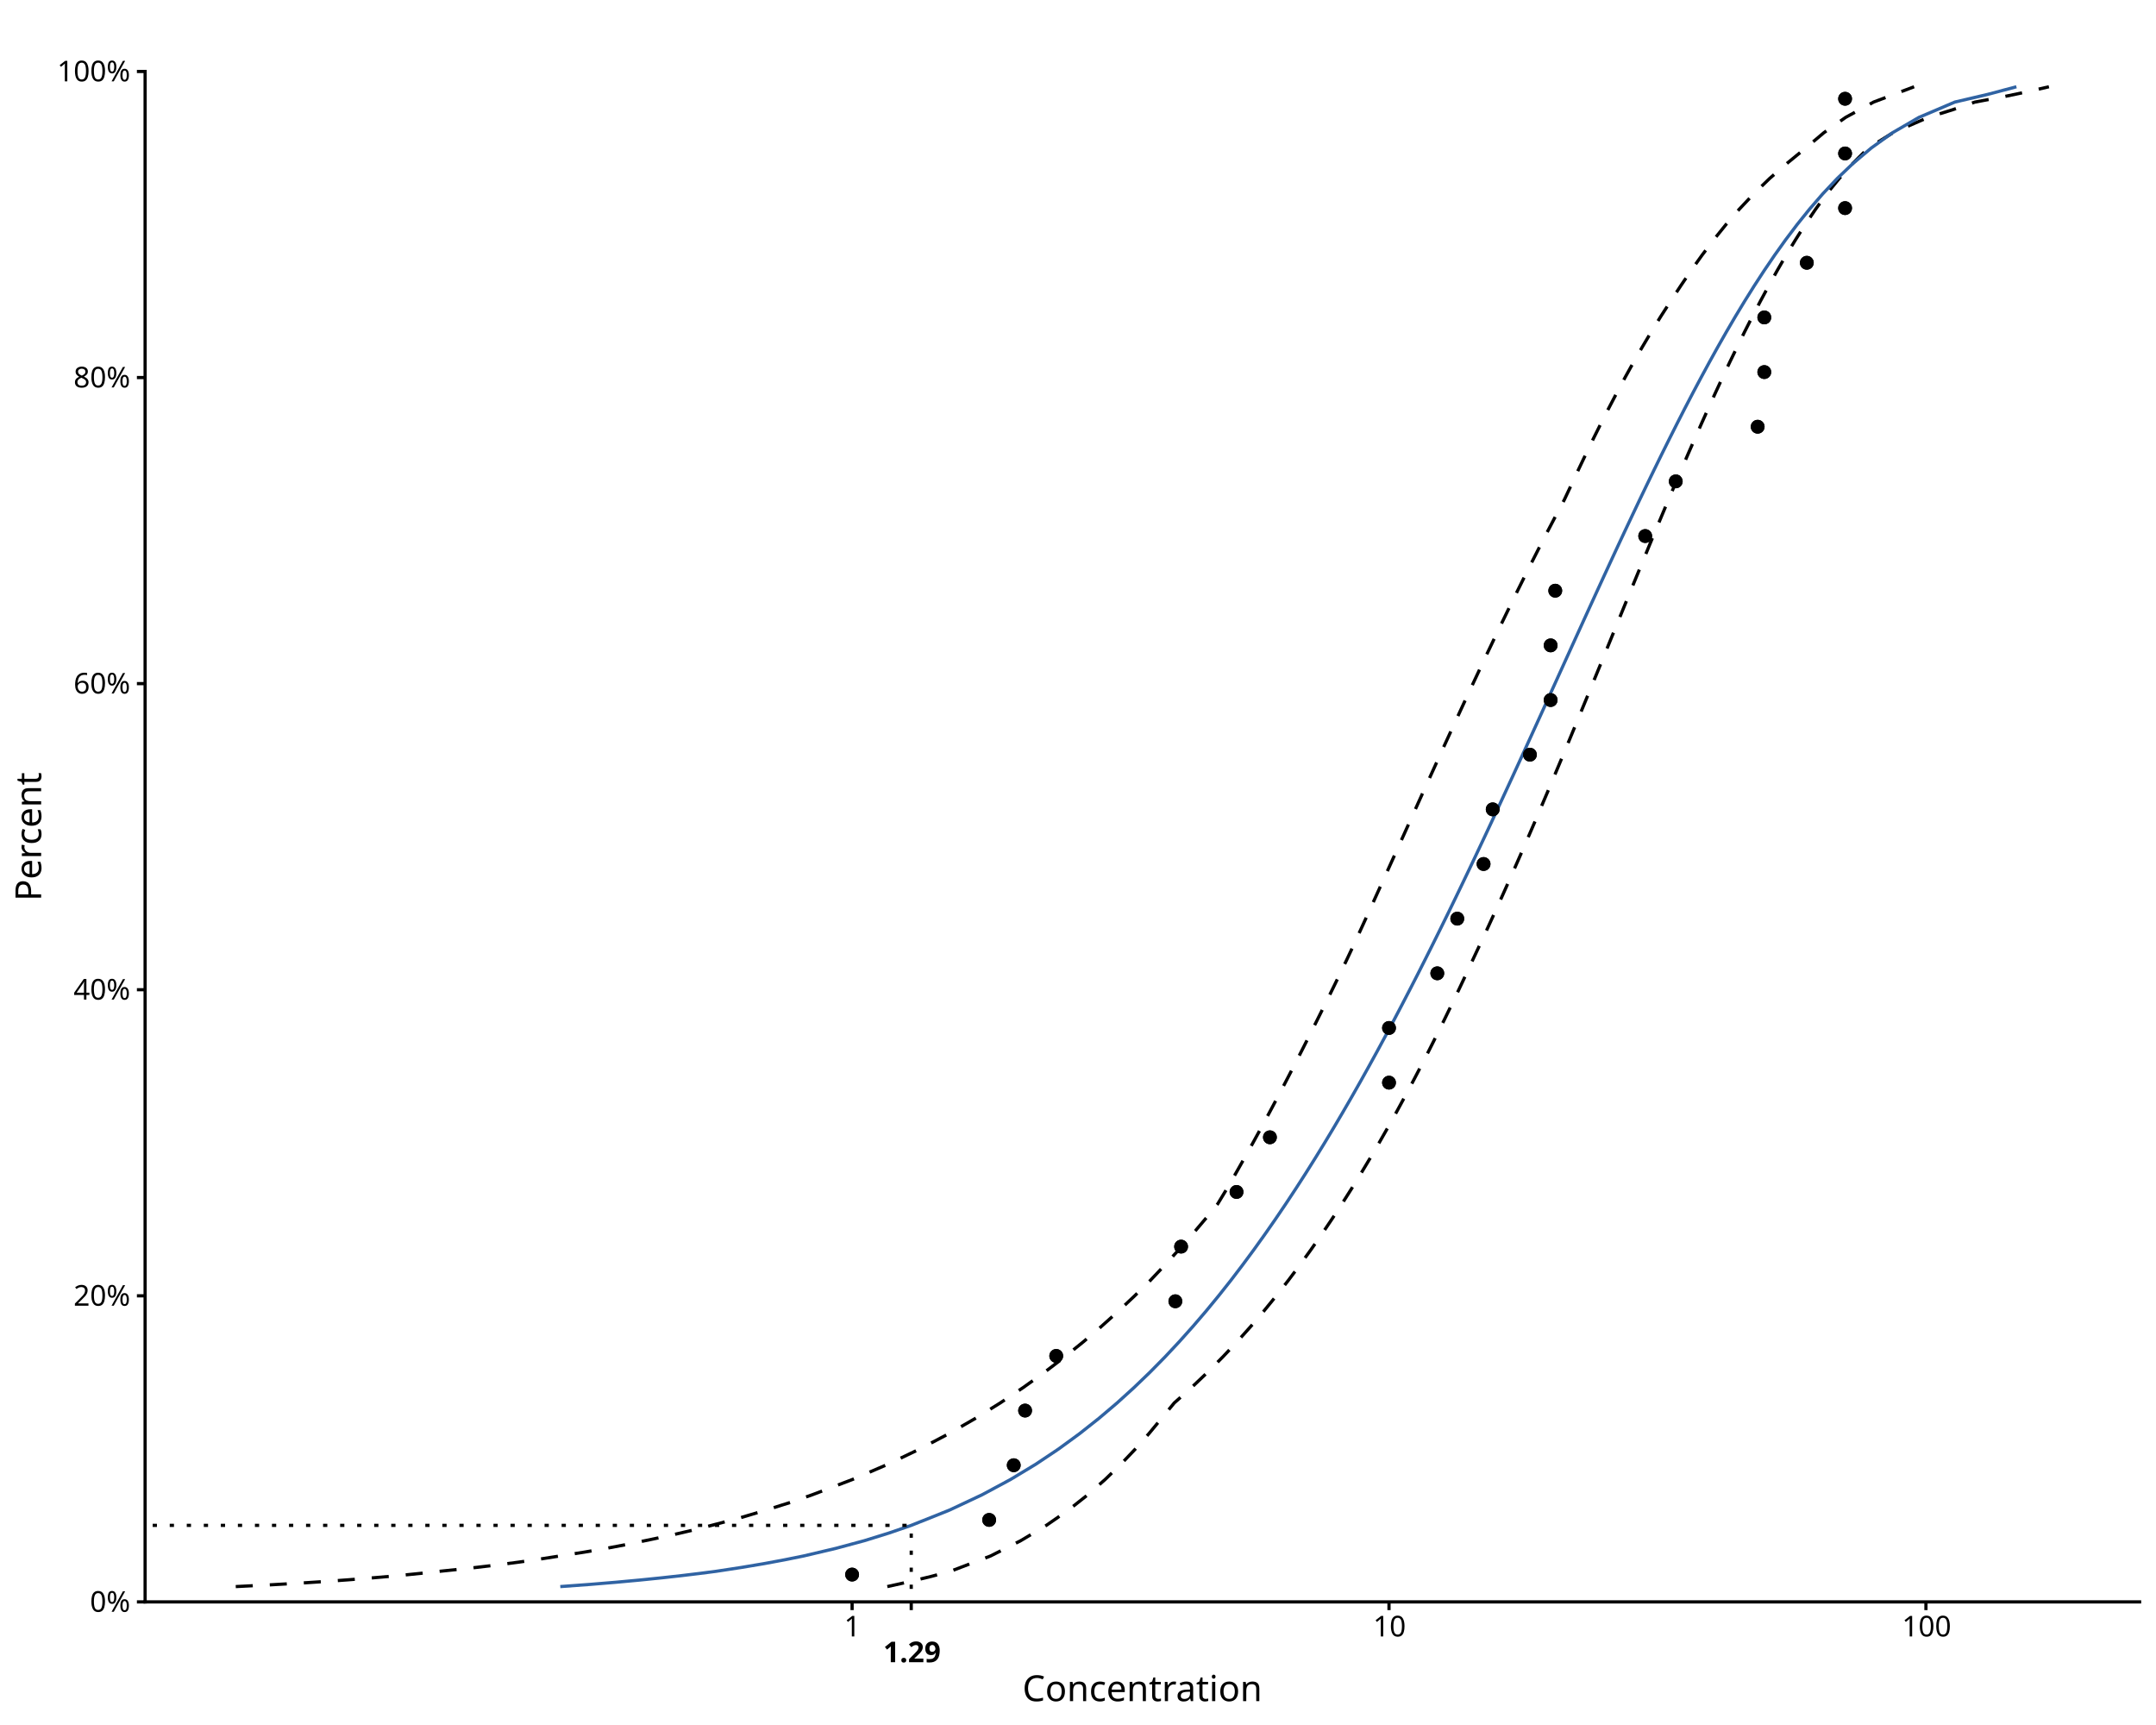
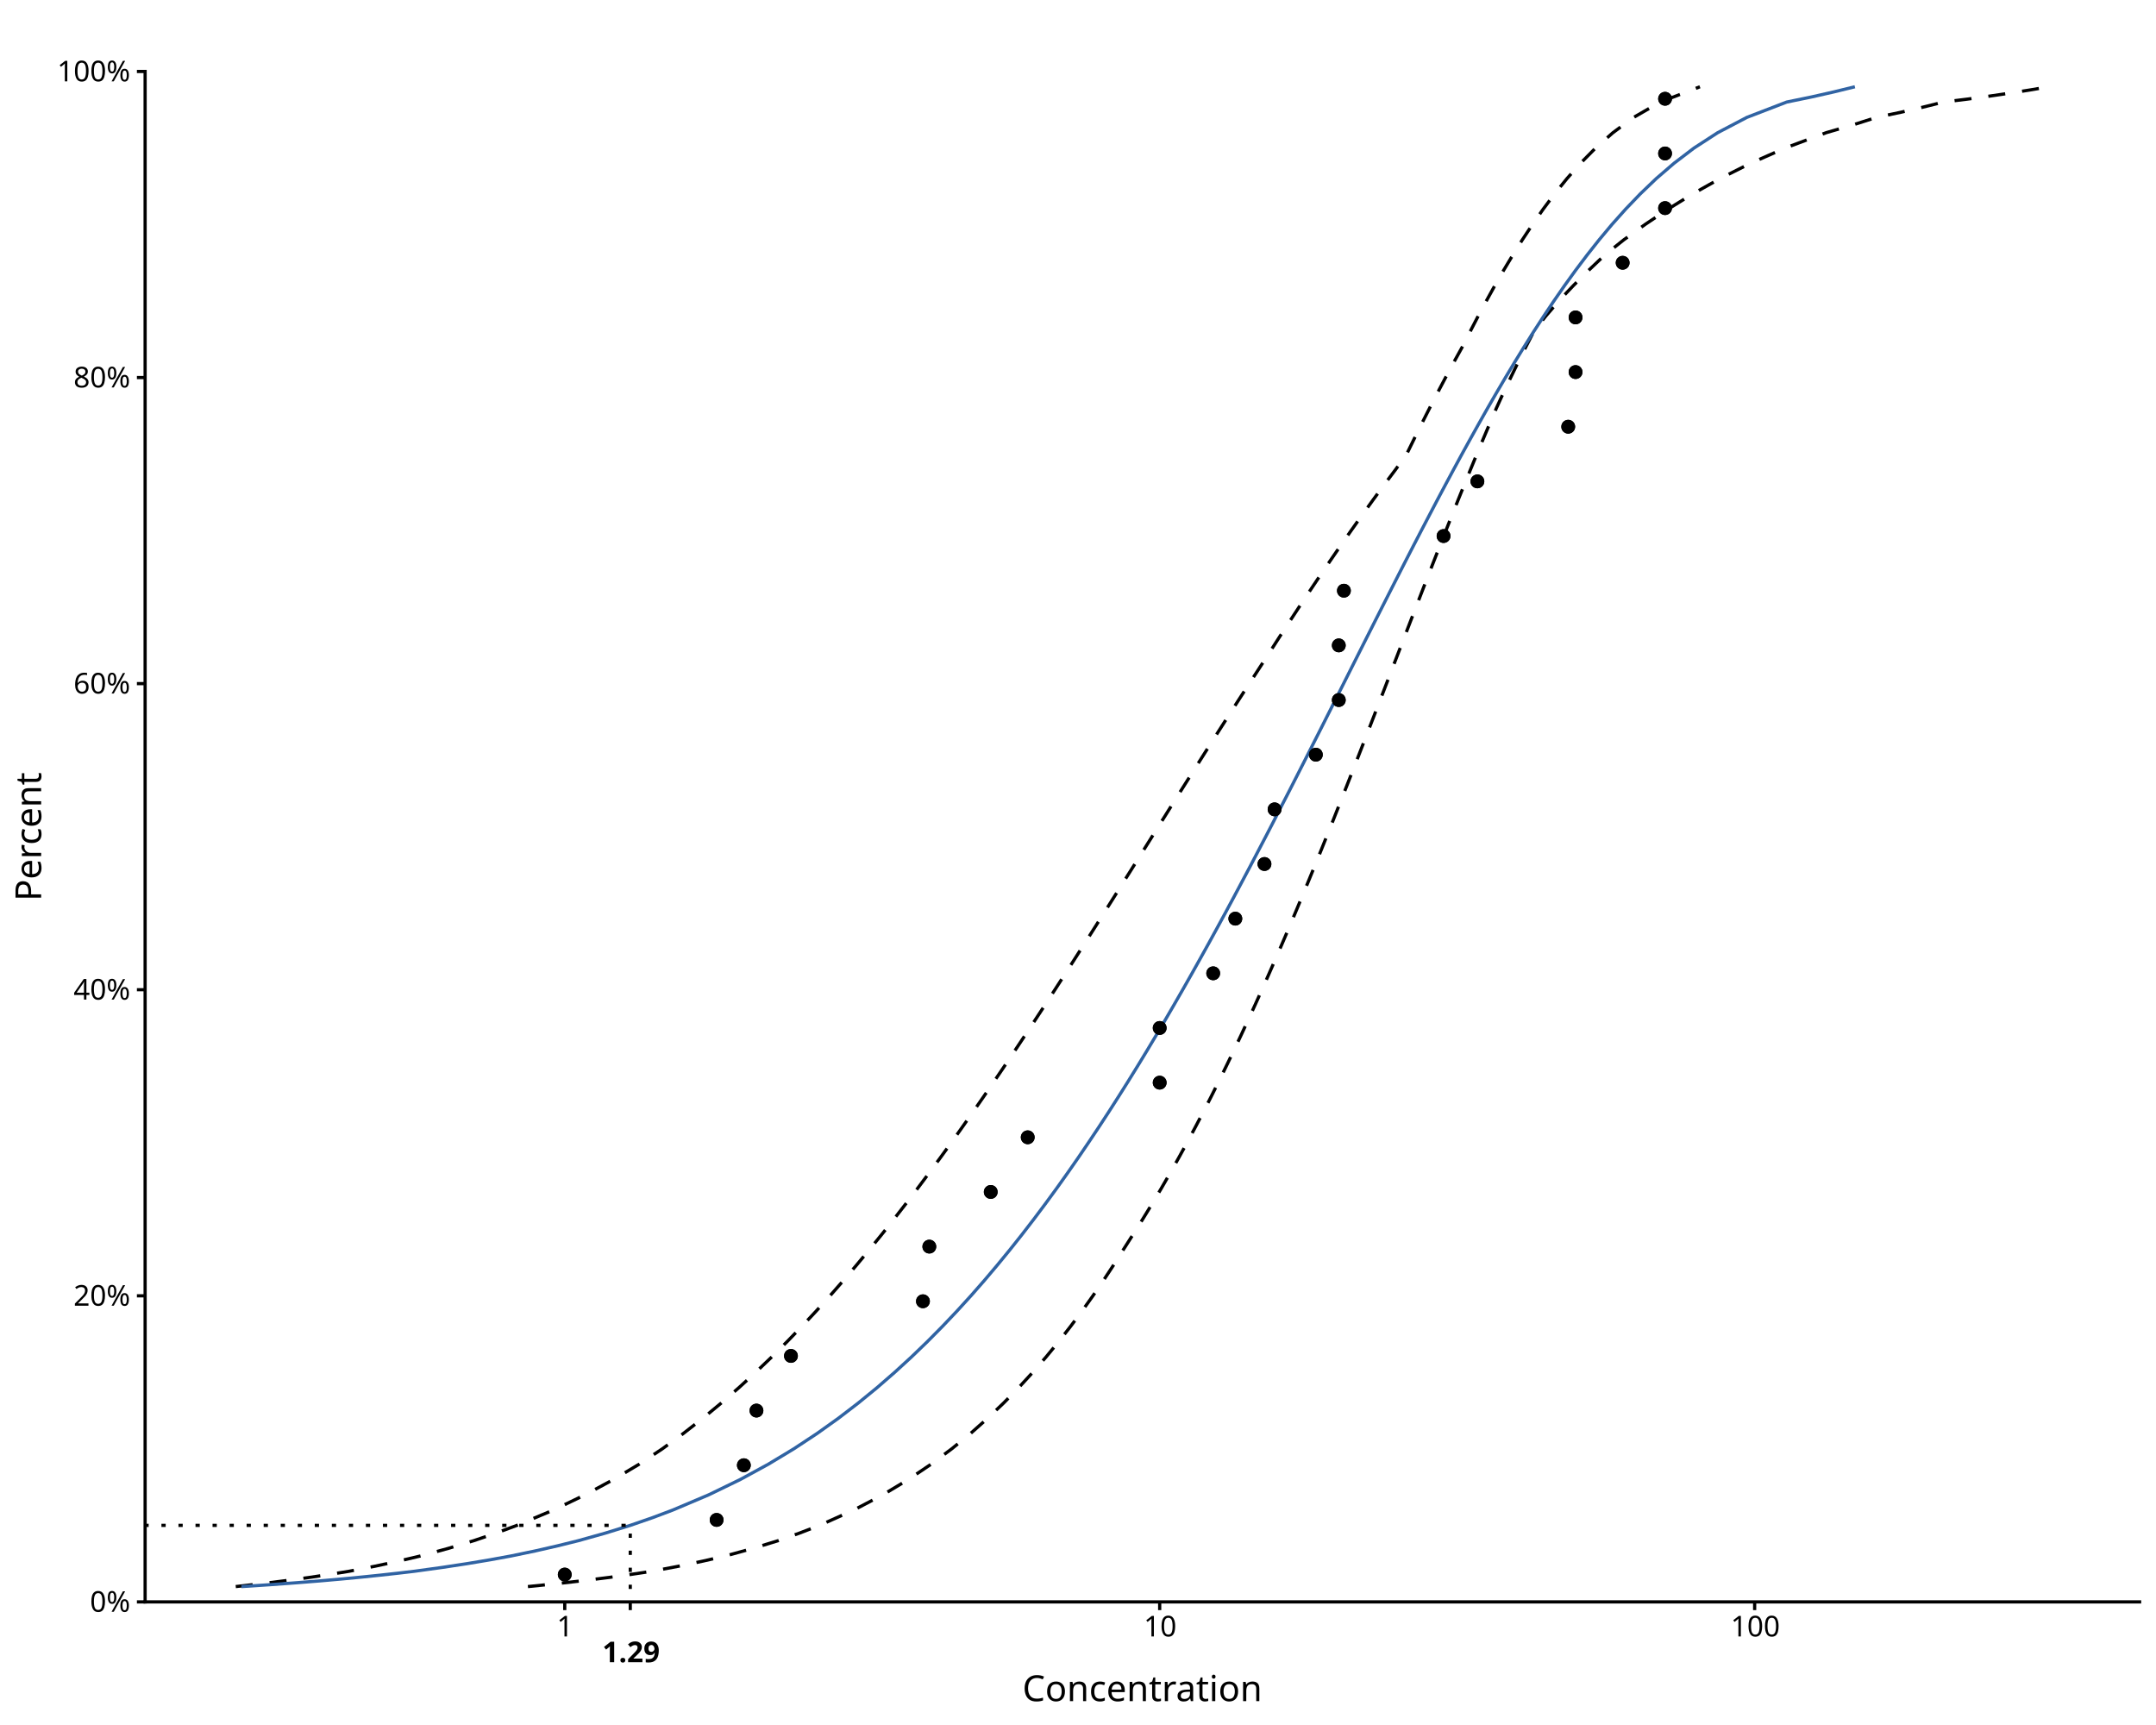
<svg xmlns="http://www.w3.org/2000/svg" class="svglite" data-engine-version="2.0" width="720.00pt" height="576.00pt" viewBox="0 0 720.00 576.00">
  <defs>
    <style type="text/css">
    .svglite line, .svglite polyline, .svglite polygon, .svglite path, .svglite rect, .svglite circle {
      fill: none;
      stroke: #000000;
      stroke-linecap: round;
      stroke-linejoin: round;
      stroke-miterlimit: 10.00;
    }
  </style>
  </defs>
  <rect width="100%" height="100%" style="stroke: none; fill: #FFFFFF;" />
  <defs>
    <clipPath id="cpMC4wMHw3MjAuMDB8MC4wMHw1NzYuMDA=">
      <rect x="0.00" y="0.00" width="720.00" height="576.00" />
    </clipPath>
  </defs>
  <g clip-path="url(#cpMC4wMHw3MjAuMDB8MC4wMHw1NzYuMDA=)">
    <rect x="0.00" y="0.00" width="720.00" height="576.00" style="stroke-width: 1.07; stroke: #FFFFFF; fill: #FFFFFF;" />
  </g>
  <defs>
    <clipPath id="cpNDguNDZ8NzE0LjUyfDIzLjg2fDUzNC44OQ==">
      <rect x="48.46" y="23.86" width="666.07" height="511.03" />
    </clipPath>
  </defs>
  <g clip-path="url(#cpNDguNDZ8NzE0LjUyfDIzLjg2fDUzNC44OQ==)">
    <rect x="48.46" y="23.86" width="666.07" height="511.03" style="stroke-width: 1.07; stroke: none; fill: #FFFFFF;" />
-     <polyline points="78.73,529.78 89.99,529.21 99.82,528.65 108.56,528.08 116.41,527.51 123.54,526.94 130.07,526.38 136.09,525.81 141.69,525.24 146.91,524.67 156.73,523.65 165.45,522.63 173.29,521.61 180.42,520.58 186.94,519.56 195.11,518.28 202.50,517.01 209.24,515.73 215.45,514.45 223.57,512.75 230.92,511.04 237.64,509.34 247.27,506.79 255.84,504.23 263.94,501.68 271.27,499.12 284.70,494.01 296.58,488.90 307.25,483.79 316.94,478.68 325.82,473.57 334.03,468.46 341.66,463.35 348.79,458.24 355.49,453.13 361.82,448.02 367.81,442.91 373.50,437.80 378.93,432.69 384.12,427.58 388.97,422.46 393.63,417.35 398.12,412.24 402.45,407.13 406.64,402.02 409.74,396.91 412.69,391.80 415.59,386.69 418.44,381.58 421.24,376.47 424.00,371.36 426.72,366.25 429.41,361.14 432.06,356.03 434.68,350.92 437.27,345.81 439.83,340.70 442.38,335.59 444.90,330.48 447.40,325.37 449.85,320.26 452.25,315.15 454.59,310.04 456.93,304.93 459.25,299.82 461.57,294.71 463.89,289.60 466.21,284.49 468.52,279.38 470.83,274.27 473.15,269.15 475.46,264.04 477.79,258.93 480.12,253.82 482.45,248.71 484.80,243.60 487.16,238.49 489.52,233.38 491.91,228.27 494.31,223.16 496.72,218.05 499.16,212.94 501.62,207.83 504.10,202.72 506.61,197.61 509.15,192.50 511.72,187.39 514.32,182.28 516.96,177.17 519.64,172.06 522.37,166.95 524.78,161.84 527.17,156.73 529.61,151.62 532.09,146.51 534.64,141.40 537.25,136.29 539.93,131.18 542.68,126.07 545.52,120.95 548.46,115.84 551.50,110.73 554.65,105.62 557.94,100.51 561.31,95.40 564.77,90.29 568.42,85.18 572.29,80.07 576.41,74.96 580.84,69.85 585.65,64.74 590.93,59.63 596.81,54.52 603.04,49.41 609.10,44.30 616.36,39.19 625.69,34.08 639.22,28.97 " style="stroke-width: 1.07; stroke-dasharray: 5.69,5.69; stroke-linecap: butt;" />
-     <polyline points="296.32,529.78 304.00,528.08 311.00,526.38 317.41,524.67 330.80,519.56 340.88,514.45 349.42,509.34 356.80,504.23 363.27,499.12 369.07,494.01 374.34,488.90 379.20,483.79 383.71,478.68 387.93,473.57 392.14,468.46 397.87,463.35 403.25,458.24 408.32,453.13 413.13,448.02 417.70,442.91 422.05,437.80 426.22,432.69 430.21,427.58 434.05,422.46 437.75,417.35 441.32,412.24 444.77,407.13 448.12,402.02 451.36,396.91 454.51,391.80 457.58,386.69 460.57,381.58 463.49,376.47 466.34,371.36 469.12,366.25 471.85,361.14 474.52,356.03 477.14,350.92 479.71,345.81 482.24,340.70 484.72,335.59 487.17,330.48 489.58,325.37 491.95,320.26 494.35,315.15 496.73,310.04 499.07,304.93 501.39,299.82 503.68,294.71 505.95,289.60 508.20,284.49 510.42,279.38 512.63,274.27 514.81,269.15 516.99,264.04 519.14,258.93 521.29,253.82 523.42,248.71 525.54,243.60 527.65,238.49 529.76,233.38 531.86,228.27 533.96,223.16 536.05,218.05 538.14,212.94 540.23,207.83 542.32,202.72 544.42,197.61 546.52,192.50 548.63,187.39 550.74,182.28 552.87,177.17 555.01,172.06 557.16,166.95 559.33,161.84 561.52,156.73 563.73,151.62 565.97,146.51 568.23,141.40 570.53,136.29 572.86,131.18 575.24,126.07 577.65,120.95 580.13,115.84 582.65,110.73 585.25,105.62 587.92,100.51 590.68,95.40 593.53,90.29 596.50,85.18 599.61,80.07 602.87,74.96 606.33,69.85 610.02,64.74 614.20,59.63 618.79,54.52 623.95,49.41 632.19,44.30 643.93,39.19 652.13,36.63 659.55,34.08 668.68,32.38 676.85,30.67 684.24,28.97 " style="stroke-width: 1.07; stroke-dasharray: 5.69,5.69; stroke-linecap: butt;" />
-     <polyline points="187.11,529.78 197.04,529.05 205.85,528.32 213.76,527.59 220.94,526.86 227.52,526.13 233.58,525.40 239.21,524.67 247.58,523.39 255.14,522.12 262.03,520.84 268.36,519.56 279.17,517.01 288.66,514.45 296.87,511.90 304.31,509.34 317.10,504.23 327.98,499.12 337.48,494.01 345.94,488.90 353.58,483.79 360.57,478.68 367.03,473.57 373.05,468.46 378.68,463.35 384.00,458.24 389.03,453.13 393.81,448.02 398.38,442.91 402.76,437.80 406.96,432.69 411.01,427.58 414.91,422.46 418.69,417.35 422.35,412.24 425.91,407.13 429.37,402.02 432.74,396.91 436.03,391.80 439.24,386.69 442.38,381.58 445.45,376.47 448.46,371.36 451.42,366.25 454.32,361.14 457.17,356.03 459.98,350.92 462.74,345.81 465.47,340.70 468.15,335.59 470.80,330.48 473.42,325.37 476.00,320.26 478.56,315.15 481.09,310.04 483.60,304.93 486.08,299.82 488.54,294.71 490.98,289.60 493.40,284.49 495.81,279.38 498.20,274.27 500.58,269.15 502.94,264.04 505.30,258.93 507.64,253.82 509.98,248.71 512.31,243.60 514.64,238.49 516.96,233.38 519.28,228.27 521.60,223.16 523.92,218.05 526.24,212.94 528.57,207.83 530.90,202.72 533.24,197.61 535.59,192.50 537.95,187.39 540.32,182.28 542.71,177.17 545.12,172.06 547.54,166.95 549.99,161.84 552.47,156.73 554.97,151.62 557.51,146.51 560.08,141.40 562.69,136.29 565.35,131.18 568.07,126.07 570.84,120.95 573.67,115.84 576.58,110.73 579.57,105.62 582.66,100.51 585.86,95.40 589.19,90.29 592.66,85.18 596.31,80.07 600.17,74.96 604.28,69.85 608.70,64.74 613.52,59.63 618.87,54.52 624.93,49.41 632.04,44.30 640.84,39.19 652.83,34.08 663.78,31.52 673.38,28.97 " style="stroke-width: 1.07; stroke: #3063A3; stroke-linecap: butt;" />
-     <polyline points="-432.66,509.34 -58.21,509.34 -4.55,509.34 26.91,509.34 49.26,509.34 66.61,509.34 80.78,509.34 92.77,509.34 103.16,509.34 112.32,509.34 120.52,509.34 127.94,509.34 134.71,509.34 140.94,509.34 146.70,509.34 152.07,509.34 157.10,509.34 161.81,509.34 166.26,509.34 170.47,509.34 174.46,509.34 178.26,509.34 181.88,509.34 185.34,509.34 188.66,509.34 191.83,509.34 194.89,509.34 197.83,509.34 200.66,509.34 203.39,509.34 206.03,509.34 208.58,509.34 211.05,509.34 213.45,509.34 215.77,509.34 218.03,509.34 220.22,509.34 222.36,509.34 224.43,509.34 226.45,509.34 228.42,509.34 230.35,509.34 232.22,509.34 234.06,509.34 235.85,509.34 237.59,509.34 239.31,509.34 240.98,509.34 242.62,509.34 244.23,509.34 245.80,509.34 247.34,509.34 248.85,509.34 250.33,509.34 251.79,509.34 253.22,509.34 254.62,509.34 256.00,509.34 257.35,509.34 258.68,509.34 259.99,509.34 261.28,509.34 262.55,509.34 263.79,509.34 265.02,509.34 266.23,509.34 267.41,509.34 268.59,509.34 269.74,509.34 270.88,509.34 272.00,509.34 273.10,509.34 274.19,509.34 275.26,509.34 276.32,509.34 277.37,509.34 278.40,509.34 279.42,509.34 280.42,509.34 281.41,509.34 282.39,509.34 283.36,509.34 284.32,509.34 285.26,509.34 286.19,509.34 287.11,509.34 288.02,509.34 288.92,509.34 289.81,509.34 290.69,509.34 291.56,509.34 292.42,509.34 293.28,509.34 294.12,509.34 294.95,509.34 295.77,509.34 296.59,509.34 297.40,509.34 298.19,509.34 298.99,509.34 299.77,509.34 300.54,509.34 301.31,509.34 302.07,509.34 302.82,509.34 303.57,509.34 304.31,509.34 304.31,534.89 " style="stroke-width: 1.07; stroke-dasharray: 1.42,4.27; stroke-linecap: butt;" />
-     <circle cx="342.33" cy="471.01" r="1.95" style="stroke-width: 0.71; fill: #000000;" />
-     <circle cx="352.73" cy="452.76" r="1.95" style="stroke-width: 0.71; fill: #000000;" />
-     <circle cx="394.43" cy="416.26" r="1.95" style="stroke-width: 0.71; fill: #000000;" />
-     <circle cx="463.86" cy="361.51" r="1.95" style="stroke-width: 0.71; fill: #000000;" />
-     <circle cx="498.49" cy="270.25" r="1.95" style="stroke-width: 0.71; fill: #000000;" />
-     <circle cx="510.92" cy="252.00" r="1.95" style="stroke-width: 0.71; fill: #000000;" />
-     <circle cx="424.09" cy="379.76" r="1.95" style="stroke-width: 0.71; fill: #000000;" />
-     <circle cx="463.86" cy="343.25" r="1.95" style="stroke-width: 0.71; fill: #000000;" />
-     <circle cx="486.66" cy="306.75" r="1.95" style="stroke-width: 0.71; fill: #000000;" />
-     <circle cx="495.44" cy="288.50" r="1.95" style="stroke-width: 0.71; fill: #000000;" />
-     <circle cx="517.84" cy="233.75" r="1.95" style="stroke-width: 0.71; fill: #000000;" />
-     <circle cx="517.84" cy="215.50" r="1.95" style="stroke-width: 0.71; fill: #000000;" />
-     <circle cx="519.38" cy="197.24" r="1.95" style="stroke-width: 0.71; fill: #000000;" />
-     <circle cx="586.98" cy="142.49" r="1.95" style="stroke-width: 0.71; fill: #000000;" />
-     <circle cx="589.19" cy="124.24" r="1.95" style="stroke-width: 0.71; fill: #000000;" />
-     <circle cx="616.17" cy="69.49" r="1.95" style="stroke-width: 0.71; fill: #000000;" />
-     <circle cx="616.17" cy="51.24" r="1.95" style="stroke-width: 0.71; fill: #000000;" />
-     <circle cx="616.17" cy="32.98" r="1.95" style="stroke-width: 0.71; fill: #000000;" />
-     <circle cx="284.56" cy="525.77" r="1.95" style="stroke-width: 0.71; fill: #000000;" />
-     <circle cx="330.33" cy="507.52" r="1.95" style="stroke-width: 0.71; fill: #000000;" />
-     <circle cx="338.54" cy="489.26" r="1.95" style="stroke-width: 0.71; fill: #000000;" />
-     <circle cx="392.51" cy="434.51" r="1.95" style="stroke-width: 0.71; fill: #000000;" />
-     <circle cx="412.94" cy="398.01" r="1.95" style="stroke-width: 0.71; fill: #000000;" />
-     <circle cx="479.99" cy="325.00" r="1.95" style="stroke-width: 0.71; fill: #000000;" />
-     <circle cx="549.42" cy="178.99" r="1.95" style="stroke-width: 0.71; fill: #000000;" />
-     <circle cx="559.62" cy="160.74" r="1.95" style="stroke-width: 0.71; fill: #000000;" />
-     <circle cx="589.19" cy="105.99" r="1.95" style="stroke-width: 0.71; fill: #000000;" />
-     <circle cx="603.39" cy="87.74" r="1.95" style="stroke-width: 0.71; fill: #000000;" />
-     <circle cx="342.33" cy="471.01" r="1.95" style="stroke-width: 0.71; fill: #000000;" />
-     <circle cx="352.73" cy="452.76" r="1.95" style="stroke-width: 0.71; fill: #000000;" />
-     <circle cx="394.43" cy="416.26" r="1.95" style="stroke-width: 0.71; fill: #000000;" />
-     <circle cx="463.86" cy="361.51" r="1.95" style="stroke-width: 0.71; fill: #000000;" />
-     <circle cx="498.49" cy="270.25" r="1.95" style="stroke-width: 0.71; fill: #000000;" />
-     <circle cx="510.92" cy="252.00" r="1.95" style="stroke-width: 0.71; fill: #000000;" />
-     <circle cx="424.09" cy="379.76" r="1.95" style="stroke-width: 0.71; fill: #000000;" />
-     <circle cx="463.86" cy="343.25" r="1.95" style="stroke-width: 0.71; fill: #000000;" />
-     <circle cx="486.66" cy="306.75" r="1.95" style="stroke-width: 0.71; fill: #000000;" />
-     <circle cx="495.44" cy="288.50" r="1.95" style="stroke-width: 0.71; fill: #000000;" />
-     <circle cx="517.84" cy="233.75" r="1.95" style="stroke-width: 0.71; fill: #000000;" />
-     <circle cx="517.84" cy="215.50" r="1.95" style="stroke-width: 0.71; fill: #000000;" />
-     <circle cx="519.38" cy="197.24" r="1.95" style="stroke-width: 0.71; fill: #000000;" />
-     <circle cx="586.98" cy="142.49" r="1.95" style="stroke-width: 0.71; fill: #000000;" />
-     <circle cx="589.19" cy="124.24" r="1.95" style="stroke-width: 0.71; fill: #000000;" />
-     <circle cx="616.17" cy="69.49" r="1.95" style="stroke-width: 0.71; fill: #000000;" />
-     <circle cx="616.17" cy="51.24" r="1.95" style="stroke-width: 0.71; fill: #000000;" />
-     <circle cx="616.17" cy="32.98" r="1.95" style="stroke-width: 0.71; fill: #000000;" />
-     <circle cx="284.56" cy="525.77" r="1.95" style="stroke-width: 0.71; fill: #000000;" />
-     <circle cx="330.33" cy="507.52" r="1.95" style="stroke-width: 0.71; fill: #000000;" />
-     <circle cx="338.54" cy="489.26" r="1.95" style="stroke-width: 0.71; fill: #000000;" />
-     <circle cx="392.51" cy="434.51" r="1.95" style="stroke-width: 0.71; fill: #000000;" />
-     <circle cx="412.94" cy="398.01" r="1.95" style="stroke-width: 0.71; fill: #000000;" />
-     <circle cx="479.99" cy="325.00" r="1.95" style="stroke-width: 0.71; fill: #000000;" />
-     <circle cx="549.42" cy="178.99" r="1.95" style="stroke-width: 0.71; fill: #000000;" />
-     <circle cx="559.62" cy="160.74" r="1.95" style="stroke-width: 0.71; fill: #000000;" />
-     <circle cx="589.19" cy="105.99" r="1.95" style="stroke-width: 0.71; fill: #000000;" />
-     <circle cx="603.39" cy="87.74" r="1.95" style="stroke-width: 0.71; fill: #000000;" />
-     <polyline points="342.33,471.01 342.33,471.01 " style="stroke-width: 1.07; stroke-linecap: butt;" />
-     <polyline points="352.73,452.76 352.73,452.76 " style="stroke-width: 1.07; stroke-linecap: butt;" />
-     <polyline points="394.43,416.26 394.43,416.26 " style="stroke-width: 1.07; stroke-linecap: butt;" />
-     <polyline points="463.86,361.51 463.86,361.51 " style="stroke-width: 1.07; stroke-linecap: butt;" />
-     <polyline points="498.49,270.25 498.49,270.25 " style="stroke-width: 1.07; stroke-linecap: butt;" />
-     <polyline points="510.92,252.00 510.92,252.00 " style="stroke-width: 1.07; stroke-linecap: butt;" />
-     <polyline points="424.09,379.76 424.09,379.76 " style="stroke-width: 1.07; stroke-linecap: butt;" />
-     <polyline points="463.86,343.25 463.86,343.25 " style="stroke-width: 1.07; stroke-linecap: butt;" />
-     <polyline points="486.66,306.75 486.66,306.75 " style="stroke-width: 1.07; stroke-linecap: butt;" />
-     <polyline points="495.44,288.50 495.44,288.50 " style="stroke-width: 1.07; stroke-linecap: butt;" />
-     <polyline points="517.84,233.75 517.84,233.75 " style="stroke-width: 1.07; stroke-linecap: butt;" />
-     <polyline points="517.84,215.50 517.84,215.50 " style="stroke-width: 1.07; stroke-linecap: butt;" />
-     <polyline points="519.38,197.24 519.38,197.24 " style="stroke-width: 1.07; stroke-linecap: butt;" />
-     <polyline points="586.98,142.49 586.98,142.49 " style="stroke-width: 1.07; stroke-linecap: butt;" />
-     <polyline points="589.19,124.24 589.19,124.24 " style="stroke-width: 1.07; stroke-linecap: butt;" />
-     <polyline points="616.17,69.49 616.17,69.49 " style="stroke-width: 1.07; stroke-linecap: butt;" />
-     <polyline points="616.17,51.24 616.17,51.24 " style="stroke-width: 1.07; stroke-linecap: butt;" />
-     <polyline points="616.17,32.98 616.17,32.98 " style="stroke-width: 1.07; stroke-linecap: butt;" />
-     <polyline points="284.56,525.77 284.56,525.77 " style="stroke-width: 1.07; stroke-linecap: butt;" />
-     <polyline points="330.33,507.52 330.33,507.52 " style="stroke-width: 1.07; stroke-linecap: butt;" />
-     <polyline points="338.54,489.26 338.54,489.26 " style="stroke-width: 1.07; stroke-linecap: butt;" />
-     <polyline points="392.51,434.51 392.51,434.51 " style="stroke-width: 1.07; stroke-linecap: butt;" />
-     <polyline points="412.94,398.01 412.94,398.01 " style="stroke-width: 1.07; stroke-linecap: butt;" />
-     <polyline points="479.99,325.00 479.99,325.00 " style="stroke-width: 1.07; stroke-linecap: butt;" />
-     <polyline points="549.42,178.99 549.42,178.99 " style="stroke-width: 1.07; stroke-linecap: butt;" />
-     <polyline points="559.62,160.74 559.62,160.74 " style="stroke-width: 1.07; stroke-linecap: butt;" />
-     <polyline points="589.19,105.99 589.19,105.99 " style="stroke-width: 1.07; stroke-linecap: butt;" />
-     <polyline points="603.39,87.74 603.39,87.74 " style="stroke-width: 1.07; stroke-linecap: butt;" />
+     <polyline points="78.73,529.78 87.74,528.76 95.90,527.74 103.36,526.72 110.22,525.69 116.57,524.67 125.27,522.97 133.17,521.26 140.41,519.56 149.77,517.01 158.22,514.45 165.72,511.90 172.62,509.34 184.80,504.23 195.43,499.12 204.90,494.01 213.48,488.90 221.17,483.79 228.17,478.68 234.72,473.57 240.90,468.46 246.77,463.35 252.35,458.24 257.70,453.13 262.83,448.02 267.77,442.91 272.55,437.80 277.17,432.69 281.66,427.58 286.02,422.46 290.28,417.35 294.43,412.24 298.49,407.13 302.46,402.02 306.36,396.91 310.18,391.80 313.95,386.69 317.65,381.58 321.29,376.47 324.89,371.36 328.44,366.25 331.95,361.14 335.42,356.03 338.85,350.92 342.25,345.81 345.62,340.70 348.97,335.59 352.29,330.48 355.59,325.37 358.87,320.26 362.14,315.15 365.39,310.04 368.63,304.93 371.86,299.82 375.08,294.71 378.30,289.60 381.51,284.49 384.72,279.38 387.93,274.27 391.14,269.15 394.36,264.04 397.59,258.93 400.82,253.82 404.06,248.71 407.32,243.60 410.59,238.49 413.88,233.38 417.19,228.27 420.52,223.16 423.84,218.05 427.13,212.94 430.46,207.83 433.82,202.72 437.21,197.61 440.64,192.50 444.12,187.39 447.64,182.28 451.21,177.17 454.84,172.06 458.52,166.95 462.27,161.84 466.10,156.73 469.77,151.62 472.28,146.51 474.82,141.40 477.41,136.29 480.05,131.18 482.75,126.07 485.51,120.95 488.34,115.84 490.94,110.73 493.60,105.62 496.35,100.51 499.18,95.40 502.12,90.29 505.19,85.18 508.39,80.07 511.77,74.96 515.34,69.85 519.16,64.74 523.29,59.63 527.81,54.52 532.86,49.41 538.65,44.30 545.57,39.19 554.43,34.08 567.69,28.97 " style="stroke-width: 1.07; stroke-dasharray: 5.69,5.69; stroke-linecap: butt;" />
+     <polyline points="176.30,529.78 186.32,528.76 195.30,527.74 203.43,526.72 210.86,525.69 217.70,524.67 226.68,522.97 234.81,521.26 242.25,519.56 251.51,517.01 259.87,514.45 267.06,511.90 273.69,509.34 285.10,504.23 294.85,499.12 303.37,494.01 310.96,488.90 317.82,483.79 324.08,478.68 329.84,473.57 335.19,468.46 340.19,463.35 344.89,458.24 349.32,453.13 353.52,448.02 357.51,442.91 361.33,437.80 364.98,432.69 368.48,427.58 371.85,422.46 375.10,417.35 378.36,412.24 381.59,407.13 384.72,402.02 387.76,396.91 390.71,391.80 393.59,386.69 396.40,381.58 399.13,376.47 401.81,371.36 404.43,366.25 406.99,361.14 409.50,356.03 411.97,350.92 414.39,345.81 416.77,340.70 419.12,335.59 421.43,330.48 423.70,325.37 425.94,320.26 428.16,315.15 430.35,310.04 432.51,304.93 434.65,299.82 436.77,294.71 438.87,289.60 440.95,284.49 443.01,279.38 445.06,274.27 447.09,269.15 449.11,264.04 451.12,258.93 453.12,253.82 455.11,248.71 457.09,243.60 459.07,238.49 461.05,233.38 463.02,228.27 464.98,223.16 466.95,218.05 468.92,212.94 470.89,207.83 472.87,202.72 474.85,197.61 476.83,192.50 478.83,187.39 480.84,182.28 482.86,177.17 484.89,172.06 486.94,166.95 489.01,161.84 491.10,156.73 493.21,151.62 495.35,146.51 497.52,141.40 499.72,136.29 502.06,131.18 504.50,126.07 506.99,120.95 509.55,115.84 512.18,110.73 516.16,105.62 520.54,100.51 525.39,95.40 530.50,90.29 535.88,85.18 542.28,80.07 549.37,74.96 557.00,69.85 565.29,64.74 574.40,59.63 584.59,54.52 596.21,49.41 609.87,44.30 618.67,41.74 626.67,39.19 634.77,37.49 642.18,35.78 649.01,34.08 657.30,33.06 664.86,32.03 671.82,31.01 678.26,29.99 684.24,28.97 " style="stroke-width: 1.07; stroke-dasharray: 5.69,5.69; stroke-linecap: butt;" />
+     <polyline points="80.62,529.78 90.32,529.14 99.05,528.50 106.97,527.87 114.22,527.23 120.91,526.59 127.12,525.95 132.92,525.31 138.35,524.67 147.62,523.39 156.00,522.12 163.64,520.84 170.65,519.56 178.82,517.86 186.28,516.15 193.14,514.45 202.25,511.90 210.48,509.34 217.86,506.79 224.66,504.23 236.72,499.12 247.24,494.01 256.61,488.90 265.08,483.79 272.83,478.68 279.99,473.57 286.65,468.46 292.90,463.35 298.78,458.24 304.36,453.13 309.66,448.02 314.72,442.91 319.57,437.80 324.23,432.69 328.71,427.58 333.04,422.46 337.23,417.35 341.29,412.24 345.23,407.13 349.06,402.02 352.80,396.91 356.44,391.80 360.00,386.69 363.47,381.58 366.88,376.47 370.22,371.36 373.49,366.25 376.71,361.14 379.87,356.03 382.98,350.92 386.04,345.81 389.06,340.70 392.03,335.59 394.97,330.48 397.87,325.37 400.73,320.26 403.57,315.15 406.37,310.04 409.15,304.93 411.90,299.82 414.62,294.71 417.33,289.60 420.01,284.49 422.68,279.38 425.33,274.27 427.96,269.15 430.59,264.04 433.19,258.93 435.79,253.82 438.38,248.71 440.97,243.60 443.54,238.49 446.12,233.38 448.69,228.27 451.26,223.16 453.83,218.05 456.40,212.94 458.98,207.83 461.57,202.72 464.16,197.61 466.76,192.50 469.37,187.39 472.00,182.28 474.65,177.17 477.32,172.06 480.00,166.95 482.72,161.84 485.46,156.73 488.23,151.62 491.05,146.51 493.90,141.40 496.79,136.29 499.74,131.18 502.75,126.07 505.82,120.95 508.96,115.84 512.18,110.73 515.50,105.62 518.92,100.51 522.46,95.40 526.15,90.29 530.00,85.18 534.04,80.07 538.31,74.96 542.87,69.85 547.77,64.74 553.11,59.63 559.04,54.52 565.75,49.41 573.63,44.30 583.38,39.19 596.66,34.08 604.94,32.38 612.49,30.67 619.44,28.97 " style="stroke-width: 1.07; stroke: #3063A3; stroke-linecap: butt;" />
+     <polyline points="-606.13,509.34 -199.66,509.34 -140.24,509.34 -105.38,509.34 -80.62,509.34 -61.41,509.34 -45.70,509.34 -32.42,509.34 -20.91,509.34 -10.76,509.34 -1.68,509.34 6.54,509.34 14.04,509.34 20.94,509.34 27.33,509.34 33.28,509.34 38.85,509.34 44.08,509.34 49.01,509.34 53.67,509.34 58.09,509.34 62.30,509.34 66.31,509.34 70.15,509.34 73.82,509.34 77.34,509.34 80.72,509.34 83.98,509.34 87.11,509.34 90.14,509.34 93.07,509.34 95.89,509.34 98.63,509.34 101.29,509.34 103.86,509.34 106.36,509.34 108.79,509.34 111.16,509.34 113.46,509.34 115.70,509.34 117.88,509.34 120.01,509.34 122.09,509.34 124.12,509.34 126.10,509.34 128.04,509.34 129.94,509.34 131.79,509.34 133.61,509.34 135.39,509.34 137.13,509.34 138.84,509.34 140.52,509.34 142.16,509.34 143.77,509.34 145.36,509.34 146.91,509.34 148.44,509.34 149.94,509.34 151.41,509.34 152.86,509.34 154.29,509.34 155.69,509.34 157.07,509.34 158.43,509.34 159.77,509.34 161.08,509.34 162.38,509.34 163.66,509.34 164.92,509.34 166.16,509.34 167.39,509.34 168.59,509.34 169.78,509.34 170.96,509.34 172.11,509.34 173.26,509.34 174.38,509.34 175.50,509.34 176.60,509.34 177.68,509.34 178.75,509.34 179.81,509.34 180.86,509.34 181.89,509.34 182.91,509.34 183.92,509.34 184.92,509.34 185.91,509.34 186.88,509.34 187.84,509.34 188.80,509.34 189.74,509.34 190.67,509.34 191.60,509.34 192.51,509.34 193.41,509.34 194.31,509.34 195.19,509.34 196.07,509.34 196.93,509.34 197.79,509.34 198.64,509.34 199.48,509.34 200.32,509.34 201.14,509.34 201.96,509.34 202.77,509.34 203.57,509.34 204.37,509.34 205.16,509.34 205.94,509.34 206.71,509.34 207.48,509.34 208.24,509.34 208.99,509.34 209.74,509.34 210.48,509.34 210.48,534.89 " style="stroke-width: 1.07; stroke-dasharray: 1.42,4.27; stroke-linecap: butt;" />
+     <circle cx="252.62" cy="471.01" r="1.95" style="stroke-width: 0.71; fill: #000000;" />
+     <circle cx="264.14" cy="452.76" r="1.95" style="stroke-width: 0.71; fill: #000000;" />
+     <circle cx="310.35" cy="416.26" r="1.95" style="stroke-width: 0.71; fill: #000000;" />
+     <circle cx="387.28" cy="361.51" r="1.95" style="stroke-width: 0.71; fill: #000000;" />
+     <circle cx="425.65" cy="270.25" r="1.95" style="stroke-width: 0.71; fill: #000000;" />
+     <circle cx="439.43" cy="252.00" r="1.95" style="stroke-width: 0.71; fill: #000000;" />
+     <circle cx="343.21" cy="379.76" r="1.95" style="stroke-width: 0.71; fill: #000000;" />
+     <circle cx="387.28" cy="343.25" r="1.95" style="stroke-width: 0.71; fill: #000000;" />
+     <circle cx="412.54" cy="306.75" r="1.95" style="stroke-width: 0.71; fill: #000000;" />
+     <circle cx="422.27" cy="288.50" r="1.95" style="stroke-width: 0.71; fill: #000000;" />
+     <circle cx="447.09" cy="233.75" r="1.95" style="stroke-width: 0.71; fill: #000000;" />
+     <circle cx="447.09" cy="215.50" r="1.95" style="stroke-width: 0.71; fill: #000000;" />
+     <circle cx="448.80" cy="197.24" r="1.95" style="stroke-width: 0.71; fill: #000000;" />
+     <circle cx="523.71" cy="142.49" r="1.95" style="stroke-width: 0.71; fill: #000000;" />
+     <circle cx="526.16" cy="124.24" r="1.95" style="stroke-width: 0.71; fill: #000000;" />
+     <circle cx="556.05" cy="69.49" r="1.95" style="stroke-width: 0.71; fill: #000000;" />
+     <circle cx="556.05" cy="51.24" r="1.95" style="stroke-width: 0.71; fill: #000000;" />
+     <circle cx="556.05" cy="32.98" r="1.95" style="stroke-width: 0.71; fill: #000000;" />
+     <circle cx="188.60" cy="525.77" r="1.95" style="stroke-width: 0.71; fill: #000000;" />
+     <circle cx="239.32" cy="507.52" r="1.95" style="stroke-width: 0.71; fill: #000000;" />
+     <circle cx="248.41" cy="489.26" r="1.95" style="stroke-width: 0.71; fill: #000000;" />
+     <circle cx="308.22" cy="434.51" r="1.95" style="stroke-width: 0.71; fill: #000000;" />
+     <circle cx="330.86" cy="398.01" r="1.95" style="stroke-width: 0.71; fill: #000000;" />
+     <circle cx="405.15" cy="325.00" r="1.95" style="stroke-width: 0.71; fill: #000000;" />
+     <circle cx="482.08" cy="178.99" r="1.95" style="stroke-width: 0.71; fill: #000000;" />
+     <circle cx="493.38" cy="160.74" r="1.95" style="stroke-width: 0.71; fill: #000000;" />
+     <circle cx="526.16" cy="105.99" r="1.95" style="stroke-width: 0.71; fill: #000000;" />
+     <circle cx="541.89" cy="87.74" r="1.95" style="stroke-width: 0.71; fill: #000000;" />
+     <circle cx="252.62" cy="471.01" r="1.95" style="stroke-width: 0.71; fill: #000000;" />
+     <circle cx="264.14" cy="452.76" r="1.95" style="stroke-width: 0.71; fill: #000000;" />
+     <circle cx="310.35" cy="416.26" r="1.95" style="stroke-width: 0.71; fill: #000000;" />
+     <circle cx="387.28" cy="361.51" r="1.95" style="stroke-width: 0.71; fill: #000000;" />
+     <circle cx="425.65" cy="270.25" r="1.95" style="stroke-width: 0.71; fill: #000000;" />
+     <circle cx="439.43" cy="252.00" r="1.95" style="stroke-width: 0.71; fill: #000000;" />
+     <circle cx="343.21" cy="379.76" r="1.95" style="stroke-width: 0.71; fill: #000000;" />
+     <circle cx="387.28" cy="343.25" r="1.95" style="stroke-width: 0.71; fill: #000000;" />
+     <circle cx="412.54" cy="306.75" r="1.95" style="stroke-width: 0.71; fill: #000000;" />
+     <circle cx="422.27" cy="288.50" r="1.95" style="stroke-width: 0.71; fill: #000000;" />
+     <circle cx="447.09" cy="233.75" r="1.95" style="stroke-width: 0.71; fill: #000000;" />
+     <circle cx="447.09" cy="215.50" r="1.95" style="stroke-width: 0.71; fill: #000000;" />
+     <circle cx="448.80" cy="197.24" r="1.95" style="stroke-width: 0.71; fill: #000000;" />
+     <circle cx="523.71" cy="142.49" r="1.95" style="stroke-width: 0.71; fill: #000000;" />
+     <circle cx="526.16" cy="124.24" r="1.95" style="stroke-width: 0.71; fill: #000000;" />
+     <circle cx="556.05" cy="69.49" r="1.95" style="stroke-width: 0.71; fill: #000000;" />
+     <circle cx="556.05" cy="51.24" r="1.95" style="stroke-width: 0.71; fill: #000000;" />
+     <circle cx="556.05" cy="32.98" r="1.95" style="stroke-width: 0.71; fill: #000000;" />
+     <circle cx="188.60" cy="525.77" r="1.95" style="stroke-width: 0.71; fill: #000000;" />
+     <circle cx="239.32" cy="507.52" r="1.95" style="stroke-width: 0.71; fill: #000000;" />
+     <circle cx="248.41" cy="489.26" r="1.95" style="stroke-width: 0.71; fill: #000000;" />
+     <circle cx="308.22" cy="434.51" r="1.95" style="stroke-width: 0.71; fill: #000000;" />
+     <circle cx="330.86" cy="398.01" r="1.95" style="stroke-width: 0.71; fill: #000000;" />
+     <circle cx="405.15" cy="325.00" r="1.95" style="stroke-width: 0.71; fill: #000000;" />
+     <circle cx="482.08" cy="178.99" r="1.95" style="stroke-width: 0.71; fill: #000000;" />
+     <circle cx="493.38" cy="160.74" r="1.95" style="stroke-width: 0.71; fill: #000000;" />
+     <circle cx="526.16" cy="105.99" r="1.95" style="stroke-width: 0.71; fill: #000000;" />
+     <circle cx="541.89" cy="87.74" r="1.95" style="stroke-width: 0.71; fill: #000000;" />
+     <polyline points="252.62,471.01 252.62,471.01 " style="stroke-width: 1.07; stroke-linecap: butt;" />
+     <polyline points="264.14,452.76 264.14,452.76 " style="stroke-width: 1.07; stroke-linecap: butt;" />
+     <polyline points="310.35,416.26 310.35,416.26 " style="stroke-width: 1.07; stroke-linecap: butt;" />
+     <polyline points="387.28,361.51 387.28,361.51 " style="stroke-width: 1.07; stroke-linecap: butt;" />
+     <polyline points="425.65,270.25 425.65,270.25 " style="stroke-width: 1.07; stroke-linecap: butt;" />
+     <polyline points="439.43,252.00 439.43,252.00 " style="stroke-width: 1.07; stroke-linecap: butt;" />
+     <polyline points="343.21,379.76 343.21,379.76 " style="stroke-width: 1.07; stroke-linecap: butt;" />
+     <polyline points="387.28,343.25 387.28,343.25 " style="stroke-width: 1.07; stroke-linecap: butt;" />
+     <polyline points="412.54,306.75 412.54,306.75 " style="stroke-width: 1.07; stroke-linecap: butt;" />
+     <polyline points="422.27,288.50 422.27,288.50 " style="stroke-width: 1.07; stroke-linecap: butt;" />
+     <polyline points="447.09,233.75 447.09,233.75 " style="stroke-width: 1.07; stroke-linecap: butt;" />
+     <polyline points="447.09,215.50 447.09,215.50 " style="stroke-width: 1.07; stroke-linecap: butt;" />
+     <polyline points="448.80,197.24 448.80,197.24 " style="stroke-width: 1.07; stroke-linecap: butt;" />
+     <polyline points="523.71,142.49 523.71,142.49 " style="stroke-width: 1.07; stroke-linecap: butt;" />
+     <polyline points="526.16,124.24 526.16,124.24 " style="stroke-width: 1.07; stroke-linecap: butt;" />
+     <polyline points="556.05,69.49 556.05,69.49 " style="stroke-width: 1.07; stroke-linecap: butt;" />
+     <polyline points="556.05,51.24 556.05,51.24 " style="stroke-width: 1.07; stroke-linecap: butt;" />
+     <polyline points="556.05,32.98 556.05,32.98 " style="stroke-width: 1.07; stroke-linecap: butt;" />
+     <polyline points="188.60,525.77 188.60,525.77 " style="stroke-width: 1.07; stroke-linecap: butt;" />
+     <polyline points="239.32,507.52 239.32,507.52 " style="stroke-width: 1.07; stroke-linecap: butt;" />
+     <polyline points="248.41,489.26 248.41,489.26 " style="stroke-width: 1.07; stroke-linecap: butt;" />
+     <polyline points="308.22,434.51 308.22,434.51 " style="stroke-width: 1.07; stroke-linecap: butt;" />
+     <polyline points="330.86,398.01 330.86,398.01 " style="stroke-width: 1.07; stroke-linecap: butt;" />
+     <polyline points="405.15,325.00 405.15,325.00 " style="stroke-width: 1.07; stroke-linecap: butt;" />
+     <polyline points="482.08,178.99 482.08,178.99 " style="stroke-width: 1.07; stroke-linecap: butt;" />
+     <polyline points="493.38,160.74 493.38,160.74 " style="stroke-width: 1.07; stroke-linecap: butt;" />
+     <polyline points="526.16,105.99 526.16,105.99 " style="stroke-width: 1.07; stroke-linecap: butt;" />
+     <polyline points="541.89,87.74 541.89,87.74 " style="stroke-width: 1.07; stroke-linecap: butt;" />
  </g>
  <g clip-path="url(#cpMC4wMHw3MjAuMDB8MC4wMHw1NzYuMDA=)">
-     <polyline points="48.46,534.89 48.46,514.45 48.46,494.01 48.46,473.57 48.46,453.13 48.46,432.69 48.46,412.24 48.46,391.80 48.46,371.36 48.46,350.92 48.46,330.48 48.46,310.04 48.46,289.60 48.46,269.15 48.46,248.71 48.46,228.27 48.46,207.83 48.46,187.39 48.46,166.95 48.46,146.51 48.46,126.07 48.46,105.62 48.46,85.18 48.46,64.74 48.46,44.30 48.46,23.86 " style="stroke-width: 1.07; stroke-linecap: square;" />
+     <polyline points="48.46,534.89 48.46,516.64 48.46,498.39 48.46,480.14 48.46,461.89 48.46,443.64 48.46,425.39 48.46,407.13 48.46,388.88 48.46,370.63 48.46,352.38 48.46,334.13 48.46,315.88 48.46,297.63 48.46,279.38 48.46,261.12 48.46,242.87 48.46,224.62 48.46,206.37 48.46,188.12 48.46,169.87 48.46,151.62 48.46,133.37 48.46,115.11 48.46,96.86 48.46,78.61 48.46,60.36 48.46,42.11 48.46,23.86 " style="stroke-width: 1.07; stroke-linecap: square;" />
    <text x="43.52" y="538.20" text-anchor="end" style="font-size: 9.60px; font-family: sans;" textLength="13.88px" lengthAdjust="spacingAndGlyphs">0%</text>
    <text x="43.52" y="435.99" text-anchor="end" style="font-size: 9.60px; font-family: sans;" textLength="19.22px" lengthAdjust="spacingAndGlyphs">20%</text>
    <text x="43.52" y="333.78" text-anchor="end" style="font-size: 9.60px; font-family: sans;" textLength="19.22px" lengthAdjust="spacingAndGlyphs">40%</text>
    <text x="43.52" y="231.58" text-anchor="end" style="font-size: 9.60px; font-family: sans;" textLength="19.22px" lengthAdjust="spacingAndGlyphs">60%</text>
    <text x="43.52" y="129.37" text-anchor="end" style="font-size: 9.60px; font-family: sans;" textLength="19.22px" lengthAdjust="spacingAndGlyphs">80%</text>
    <text x="43.52" y="27.16" text-anchor="end" style="font-size: 9.60px; font-family: sans;" textLength="24.55px" lengthAdjust="spacingAndGlyphs">100%</text>
    <polyline points="45.72,534.89 48.46,534.89 " style="stroke-width: 1.07; stroke-linecap: butt;" />
    <polyline points="45.72,432.69 48.46,432.69 " style="stroke-width: 1.07; stroke-linecap: butt;" />
    <polyline points="45.72,330.48 48.46,330.48 " style="stroke-width: 1.07; stroke-linecap: butt;" />
    <polyline points="45.72,228.27 48.46,228.27 " style="stroke-width: 1.07; stroke-linecap: butt;" />
    <polyline points="45.72,126.07 48.46,126.07 " style="stroke-width: 1.07; stroke-linecap: butt;" />
    <polyline points="45.72,23.86 48.46,23.86 " style="stroke-width: 1.07; stroke-linecap: butt;" />
-     <polyline points="48.46,534.89 360.50,534.89 413.77,534.89 445.10,534.89 467.39,534.89 484.69,534.89 498.84,534.89 510.81,534.89 521.18,534.89 530.33,534.89 538.52,534.89 545.93,534.89 552.70,534.89 558.92,534.89 564.68,534.89 570.05,534.89 575.07,534.89 579.78,534.89 584.23,534.89 588.44,534.89 592.43,534.89 596.22,534.89 599.84,534.89 603.30,534.89 606.61,534.89 609.79,534.89 612.84,534.89 615.78,534.89 618.61,534.89 621.34,534.89 623.98,534.89 626.53,534.89 629.00,534.89 631.39,534.89 633.72,534.89 635.97,534.89 638.17,534.89 640.30,534.89 642.38,534.89 644.40,534.89 646.37,534.89 648.29,534.89 650.17,534.89 652.00,534.89 653.79,534.89 655.54,534.89 657.25,534.89 658.92,534.89 660.56,534.89 662.16,534.89 663.74,534.89 665.28,534.89 666.79,534.89 668.27,534.89 669.73,534.89 671.16,534.89 672.56,534.89 673.94,534.89 675.29,534.89 676.62,534.89 677.93,534.89 679.22,534.89 680.48,534.89 681.73,534.89 682.95,534.89 684.16,534.89 685.35,534.89 686.52,534.89 687.67,534.89 688.81,534.89 689.93,534.89 691.03,534.89 692.12,534.89 693.20,534.89 694.26,534.89 695.30,534.89 696.33,534.89 697.35,534.89 698.35,534.89 699.35,534.89 700.33,534.89 701.29,534.89 702.25,534.89 703.19,534.89 704.12,534.89 705.05,534.89 705.96,534.89 706.86,534.89 707.75,534.89 708.63,534.89 709.50,534.89 710.36,534.89 711.21,534.89 712.05,534.89 712.88,534.89 713.71,534.89 714.52,534.89 " style="stroke-width: 1.07; stroke-linecap: square;" />
-     <polyline points="284.56,537.63 284.56,534.89 " style="stroke-width: 1.07; stroke-linecap: butt;" />
-     <polyline points="463.86,537.63 463.86,534.89 " style="stroke-width: 1.07; stroke-linecap: butt;" />
-     <polyline points="643.17,537.63 643.17,534.89 " style="stroke-width: 1.07; stroke-linecap: butt;" />
-     <polyline points="304.31,537.63 304.31,534.89 " style="stroke-width: 1.07; stroke-linecap: butt;" />
-     <text x="281.89" y="546.43" style="font-size: 9.60px; font-family: sans;" textLength="5.34px" lengthAdjust="spacingAndGlyphs">1</text>
-     <text x="458.53" y="546.43" style="font-size: 9.60px; font-family: sans;" textLength="10.68px" lengthAdjust="spacingAndGlyphs">10</text>
-     <text x="635.16" y="546.43" style="font-size: 9.60px; font-family: sans;" textLength="16.02px" lengthAdjust="spacingAndGlyphs">100</text>
-     <text x="294.96" y="555.04" style="font-size: 9.60px; font-weight: bold; font-family: sans;" textLength="18.69px" lengthAdjust="spacingAndGlyphs">1.29</text>
+     <polyline points="48.46,534.89 325.11,534.89 383.16,534.89 417.54,534.89 442.07,534.89 461.14,534.89 476.75,534.89 489.97,534.89 501.43,534.89 511.54,534.89 520.59,534.89 528.78,534.89 536.26,534.89 543.14,534.89 549.52,534.89 555.45,534.89 561.01,534.89 566.23,534.89 571.15,534.89 575.80,534.89 580.22,534.89 584.42,534.89 588.42,534.89 592.25,534.89 595.92,534.89 599.43,534.89 602.81,534.89 606.06,534.89 609.20,534.89 612.22,534.89 615.14,534.89 617.97,534.89 620.70,534.89 623.36,534.89 625.93,534.89 628.43,534.89 630.85,534.89 633.22,534.89 635.51,534.89 637.75,534.89 639.94,534.89 642.06,534.89 644.14,534.89 646.17,534.89 648.15,534.89 650.09,534.89 651.98,534.89 653.84,534.89 655.65,534.89 657.43,534.89 659.17,534.89 660.88,534.89 662.55,534.89 664.20,534.89 665.81,534.89 667.39,534.89 668.94,534.89 670.47,534.89 671.97,534.89 673.44,534.89 674.89,534.89 676.32,534.89 677.72,534.89 679.10,534.89 680.46,534.89 681.79,534.89 683.11,534.89 684.41,534.89 685.68,534.89 686.94,534.89 688.18,534.89 689.41,534.89 690.61,534.89 691.80,534.89 692.98,534.89 694.13,534.89 695.28,534.89 696.40,534.89 697.52,534.89 698.61,534.89 699.70,534.89 700.77,534.89 701.83,534.89 702.87,534.89 703.91,534.89 704.93,534.89 705.94,534.89 706.93,534.89 707.92,534.89 708.89,534.89 709.86,534.89 710.81,534.89 711.75,534.89 712.69,534.89 713.61,534.89 714.52,534.89 " style="stroke-width: 1.07; stroke-linecap: square;" />
+     <polyline points="188.60,537.63 188.60,534.89 " style="stroke-width: 1.07; stroke-linecap: butt;" />
+     <polyline points="387.28,537.63 387.28,534.89 " style="stroke-width: 1.07; stroke-linecap: butt;" />
+     <polyline points="585.97,537.63 585.97,534.89 " style="stroke-width: 1.07; stroke-linecap: butt;" />
+     <polyline points="210.48,537.63 210.48,534.89 " style="stroke-width: 1.07; stroke-linecap: butt;" />
+     <text x="185.93" y="546.43" style="font-size: 9.60px; font-family: sans;" textLength="5.34px" lengthAdjust="spacingAndGlyphs">1</text>
+     <text x="381.94" y="546.43" style="font-size: 9.60px; font-family: sans;" textLength="10.68px" lengthAdjust="spacingAndGlyphs">10</text>
+     <text x="577.96" y="546.43" style="font-size: 9.60px; font-family: sans;" textLength="16.02px" lengthAdjust="spacingAndGlyphs">100</text>
+     <text x="201.14" y="555.04" style="font-size: 9.60px; font-weight: bold; font-family: sans;" textLength="18.69px" lengthAdjust="spacingAndGlyphs">1.29</text>
    <text x="381.49" y="568.03" text-anchor="middle" style="font-size: 12.00px; font-family: sans;" textLength="74.72px" lengthAdjust="spacingAndGlyphs">Concentration</text>
    <text transform="translate(13.74,279.38) rotate(-90)" text-anchor="middle" style="font-size: 12.00px; font-family: sans;" textLength="41.36px" lengthAdjust="spacingAndGlyphs">Percent</text>
  </g>
</svg>
